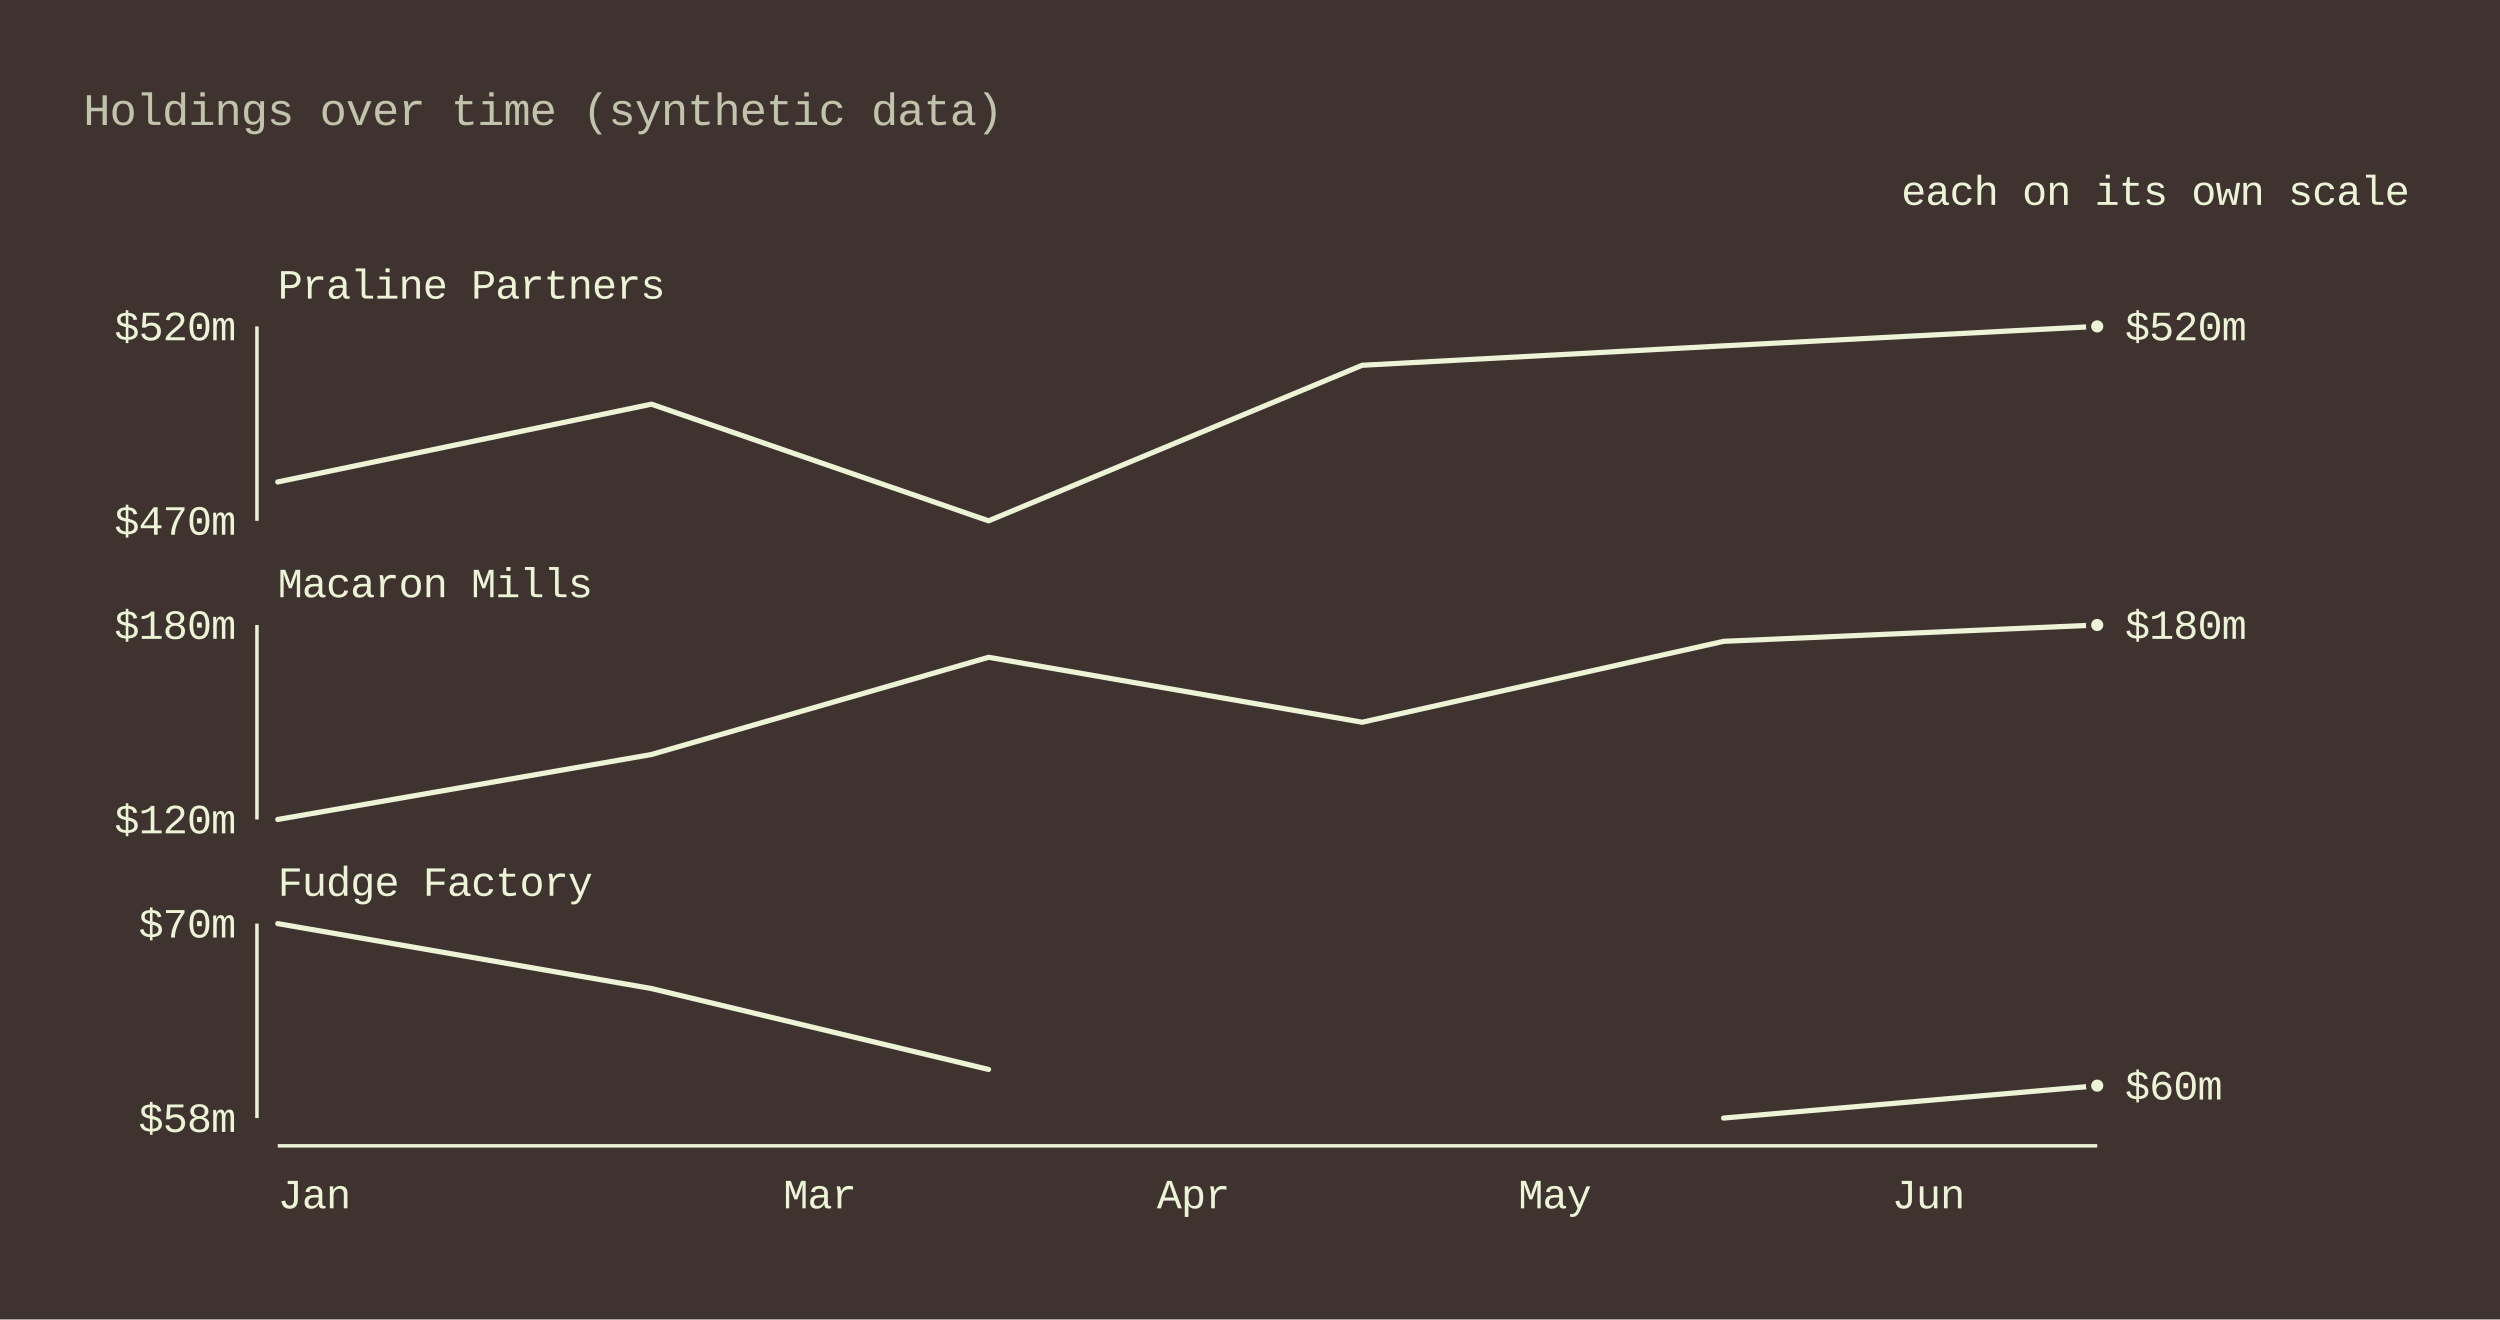
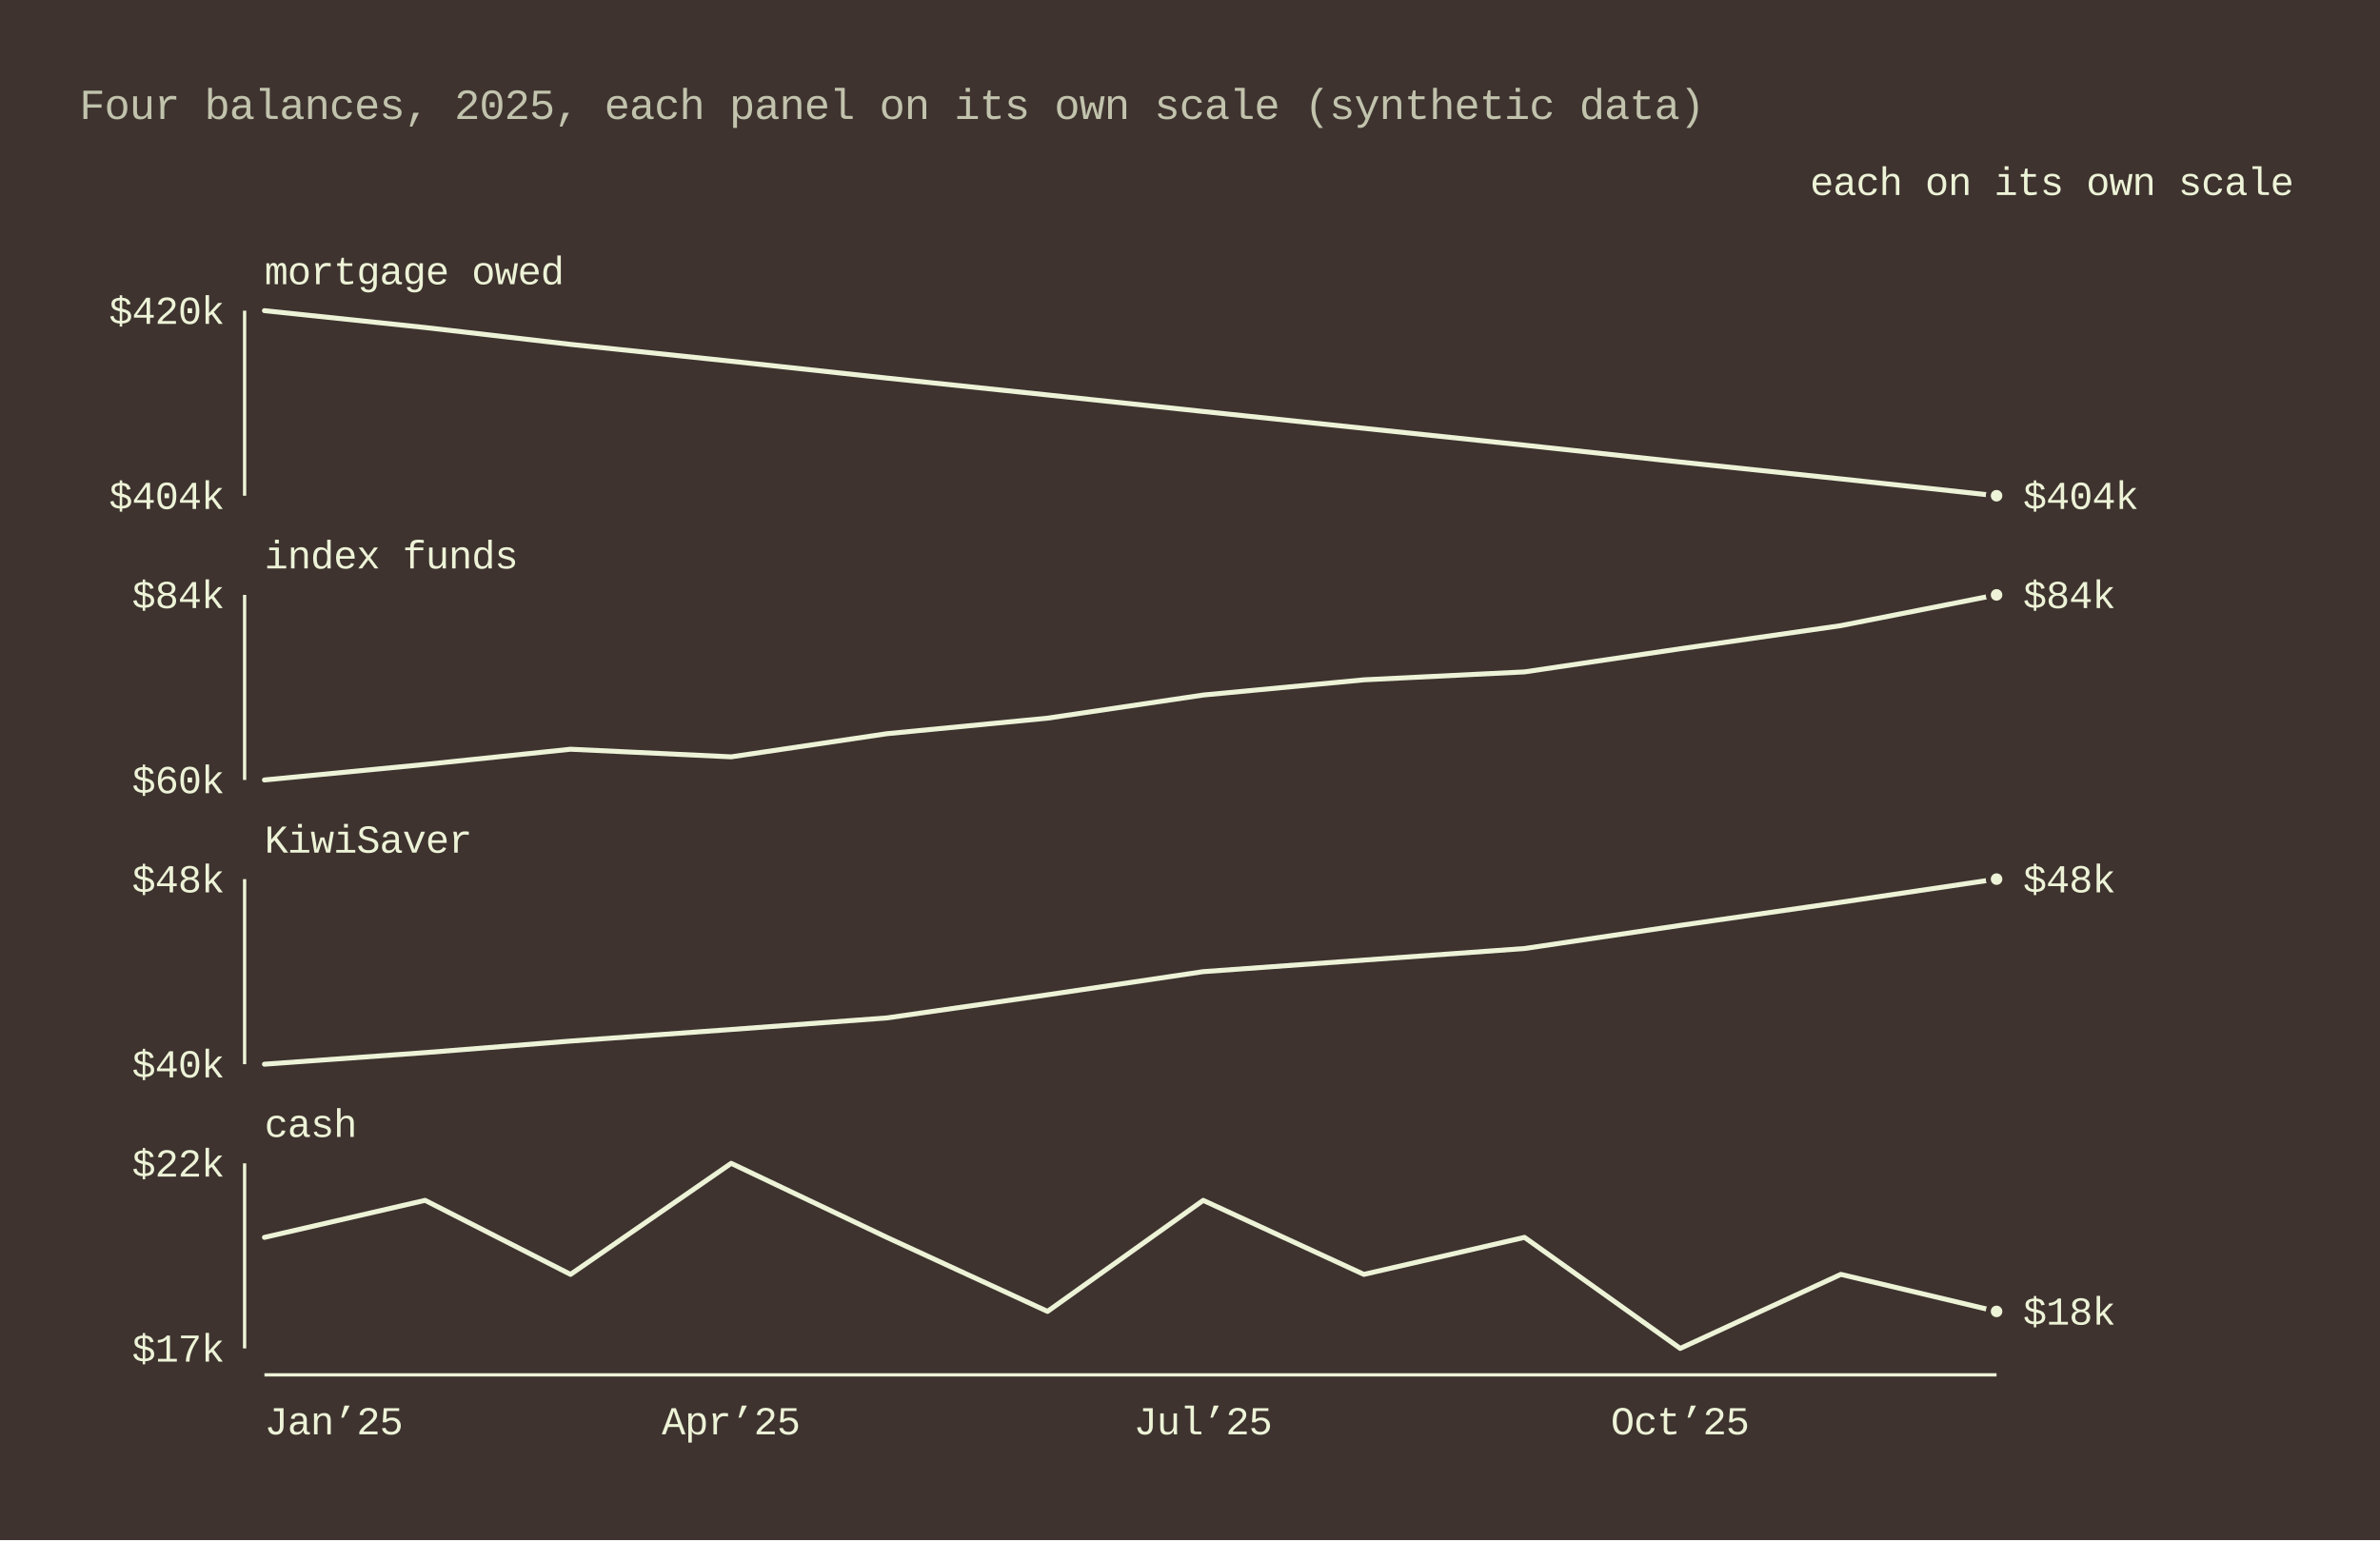
- <svg xmlns="http://www.w3.org/2000/svg" width="720" height="380" viewBox="0 0 720 380" style="color:#edf3d7;font-family:ui-monospace, SFMono-Regular, Menlo, Consolas, 'Liberation Mono', monospace">
+ <svg xmlns="http://www.w3.org/2000/svg" width="720" height="466" viewBox="0 0 720 466" style="color:#edf3d7;font-family:ui-monospace, SFMono-Regular, Menlo, Consolas, 'Liberation Mono', monospace">
  <style>svg text { font-family: ui-monospace, SFMono-Regular, Menlo, Consolas, 'Liberation Mono', monospace; font-size: 12px; fill: currentColor; letter-spacing: -0.24px; font-variant-numeric: tabular-nums; }</style>
  <rect width="100%" height="100%" fill="#3e332f" />
-   <text x="24" y="36" style="font-size:13px;opacity:.75">Holdings over time (synthetic data)</text>
-   <svg viewBox="0 0 672 308" width="672" height="308" class="sediment" role="img" aria-label="Holdings over time" aria-describedby="sediment-4-desc" overflow="visible" x="24" y="48">
+   <text x="24" y="36" style="font-size:13px;opacity:.75">Four balances, 2025, each panel on its own scale (synthetic data)</text>
+   <svg viewBox="0 0 672 394" width="672" height="394" class="sediment" role="img" aria-label="Four balances, 2025" aria-describedby="sediment-10-desc" x="24" y="48" overflow="visible">
    <text x="670" y="11" text-anchor="end" class="dnote">each on its own scale</text>
-     <text x="56" y="38" class="dlabel">Praline Partners</text>
+     <text x="56" y="38" class="dlabel">mortgage owed</text>
    <line x1="50" x2="50" y1="102" y2="46" stroke="#edf3d7" stroke-width="1" />
-     <text x="44" y="106" text-anchor="end">$470m</text>
-     <text x="44" y="50" text-anchor="end">$520m</text>
-     <path d="M56.0 90.8 L163.6 68.4 L260.7 102.0 L368.3 57.2 L472.4 51.6 L580.0 46.0" fill="none" stroke="#edf3d7" stroke-width="1.5" stroke-linejoin="round" stroke-linecap="round" />
-     <circle cx="580" cy="46" r="2.5" fill="#edf3d7" stroke="#3e332f" stroke-width="1.5" />
-     <text x="588" y="50" class="dvalue">$520m</text>
-     <text x="56" y="124" class="dlabel">Macaron Mills</text>
+     <text x="44" y="106" text-anchor="end">$404k</text>
+     <text x="44" y="50" text-anchor="end">$420k</text>
+     <path d="M56.0 46.0 L104.6 51.1 L148.6 56.2 L197.2 61.3 L244.3 66.4 L292.9 71.5 L340.0 76.5 L388.6 81.6 L437.2 86.7 L484.3 91.8 L532.9 96.9 L580.0 102.0" fill="none" stroke="#edf3d7" stroke-width="1.5" stroke-linejoin="round" stroke-linecap="round" />
+     <circle cx="580" cy="102" r="2.5" fill="#edf3d7" stroke="#3e332f" stroke-width="1.5" />
+     <text x="588" y="106" class="dvalue">$404k</text>
+     <text x="56" y="124" class="dlabel">index funds</text>
    <line x1="50" x2="50" y1="188" y2="132" stroke="#edf3d7" stroke-width="1" />
-     <text x="44" y="192" text-anchor="end">$120m</text>
-     <text x="44" y="136" text-anchor="end">$180m</text>
-     <path d="M56.0 188.0 L163.6 169.3 L260.7 141.3 L368.3 160.0 L472.4 136.7 L580.0 132.0" fill="none" stroke="#edf3d7" stroke-width="1.5" stroke-linejoin="round" stroke-linecap="round" />
+     <text x="44" y="192" text-anchor="end">$60k</text>
+     <text x="44" y="136" text-anchor="end">$84k</text>
+     <path d="M56.0 188.0 L104.6 183.3 L148.6 178.7 L197.2 181.0 L244.3 174.0 L292.9 169.3 L340.0 162.3 L388.6 157.7 L437.2 155.3 L484.3 148.3 L532.9 141.3 L580.0 132.0" fill="none" stroke="#edf3d7" stroke-width="1.5" stroke-linejoin="round" stroke-linecap="round" />
    <circle cx="580" cy="132" r="2.5" fill="#edf3d7" stroke="#3e332f" stroke-width="1.5" />
-     <text x="588" y="136" class="dvalue">$180m</text>
-     <text x="56" y="210" class="dlabel">Fudge Factory</text>
+     <text x="588" y="136" class="dvalue">$84k</text>
+     <text x="56" y="210" class="dlabel">KiwiSaver</text>
    <line x1="50" x2="50" y1="274" y2="218" stroke="#edf3d7" stroke-width="1" />
-     <text x="44" y="278" text-anchor="end">$58m</text>
-     <text x="44" y="222" text-anchor="end">$70m</text>
-     <path d="M56.0 218.0 L163.6 236.7 L260.7 260.0 M472.4 274.0 L580.0 264.7" fill="none" stroke="#edf3d7" stroke-width="1.5" stroke-linejoin="round" stroke-linecap="round" />
-     <circle cx="580" cy="264.667" r="2.5" fill="#edf3d7" stroke="#3e332f" stroke-width="1.5" />
-     <text x="588" y="268.667" class="dvalue">$60m</text>
-     <line x1="56" x2="580" y1="282" y2="282" stroke="#edf3d7" stroke-width="1" />
-     <text x="56" y="300" text-anchor="start">Jan</text>
-     <text x="212.159" y="300" text-anchor="middle">Mar</text>
-     <text x="319.735" y="300" text-anchor="middle">Apr</text>
-     <text x="423.841" y="300" text-anchor="middle">May</text>
-     <text x="531.417" y="300" text-anchor="middle">Jun</text>
+     <text x="44" y="278" text-anchor="end">$40k</text>
+     <text x="44" y="222" text-anchor="end">$48k</text>
+     <path d="M56.0 274.0 L104.6 270.5 L148.6 267.0 L197.2 263.5 L244.3 260.0 L292.9 253.0 L340.0 246.0 L388.6 242.5 L437.2 239.0 L484.3 232.0 L532.9 225.0 L580.0 218.0" fill="none" stroke="#edf3d7" stroke-width="1.5" stroke-linejoin="round" stroke-linecap="round" />
+     <circle cx="580" cy="218" r="2.5" fill="#edf3d7" stroke="#3e332f" stroke-width="1.5" />
+     <text x="588" y="222" class="dvalue">$48k</text>
+     <text x="56" y="296" class="dlabel">cash</text>
+     <line x1="50" x2="50" y1="360" y2="304" stroke="#edf3d7" stroke-width="1" />
+     <text x="44" y="364" text-anchor="end">$17k</text>
+     <text x="44" y="308" text-anchor="end">$22k</text>
+     <path d="M56.0 326.4 L104.6 315.2 L148.6 337.6 L197.2 304.0 L244.3 326.4 L292.9 348.8 L340.0 315.2 L388.6 337.6 L437.2 326.4 L484.3 360.0 L532.9 337.6 L580.0 348.8" fill="none" stroke="#edf3d7" stroke-width="1.5" stroke-linejoin="round" stroke-linecap="round" />
+     <circle cx="580" cy="348.8" r="2.5" fill="#edf3d7" stroke="#3e332f" stroke-width="1.5" />
+     <text x="588" y="352.8" class="dvalue">$18k</text>
+     <line x1="56" x2="580" y1="368" y2="368" stroke="#edf3d7" stroke-width="1" />
+     <text x="56" y="386" text-anchor="start">Jan’25</text>
+     <text x="197.198" y="386" text-anchor="middle">Apr’25</text>
+     <text x="339.964" y="386" text-anchor="middle">Jul’25</text>
+     <text x="484.299" y="386" text-anchor="middle">Oct’25</text>
  </svg>
</svg>
